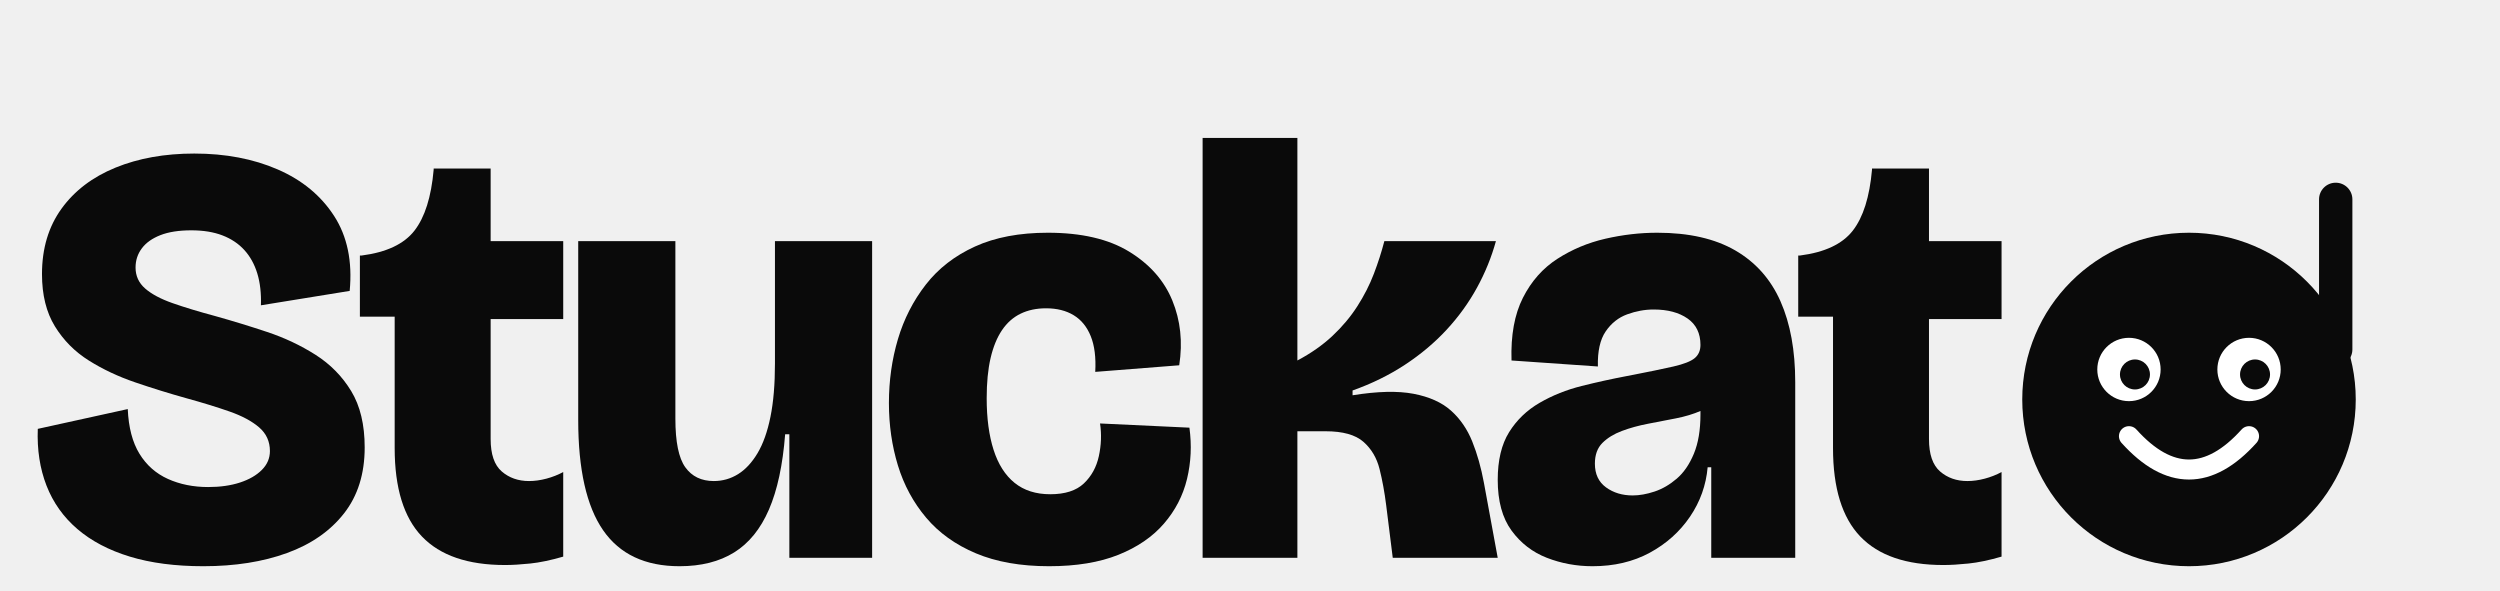
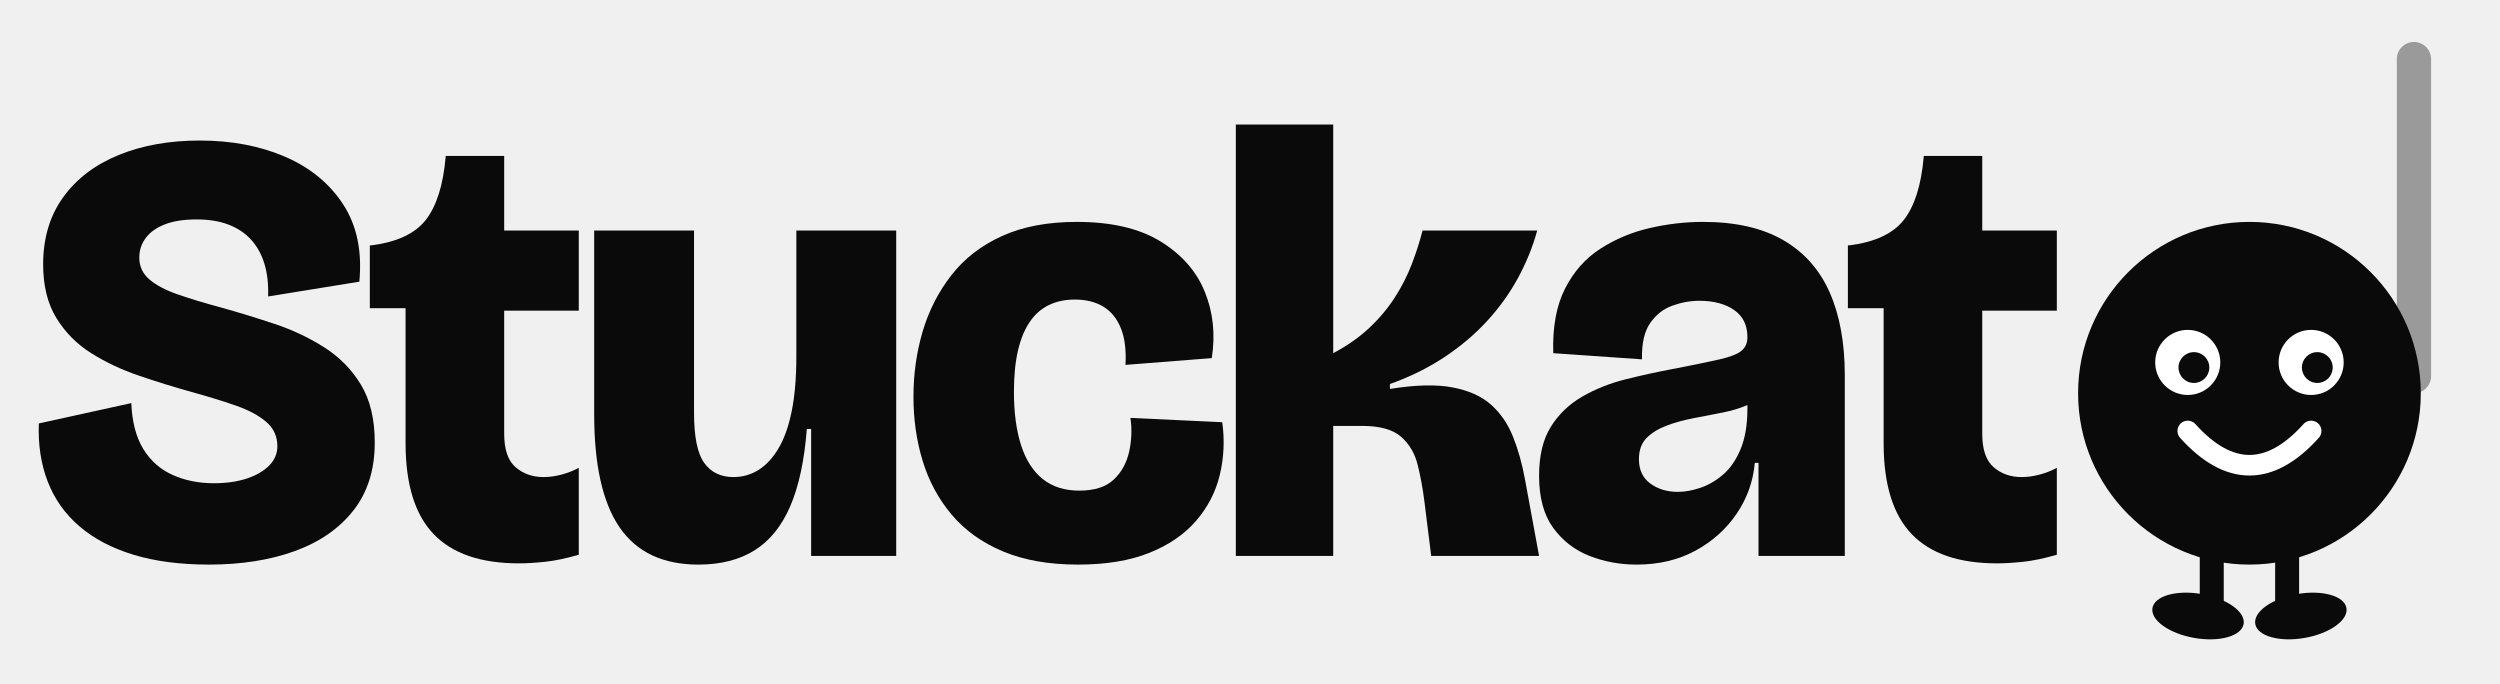
- <svg xmlns="http://www.w3.org/2000/svg" viewBox="-40 -930 4168 984" role="img" aria-label="Stuckato">
+ <svg xmlns="http://www.w3.org/2000/svg" viewBox="-40 -902 4056 1109" role="img" aria-label="Stuckato">
  <path transform="translate(0.0 0) scale(1 -1)" d="M299 -14Q229 -14 176.5 2.0Q124 18 89.0 48.0Q54 78 37.5 120.5Q21 163 23 215L173 248Q175 202 192.5 173.5Q210 145 240.0 131.5Q270 118 307 118Q337 118 360.0 125.5Q383 133 396.5 146.5Q410 160 410 178Q410 202 392.0 217.5Q374 233 342.5 244.0Q311 255 271 266Q228 278 185.5 292.5Q143 307 108.0 329.0Q73 351 51.5 386.0Q30 421 30 473Q30 537 62.5 582.0Q95 627 152.5 650.5Q210 674 284 674Q362 674 423.0 647.5Q484 621 517.0 570.0Q550 519 543 445L395 421Q396 451 389.0 474.0Q382 497 367.5 513.0Q353 529 331.0 537.5Q309 546 279 546Q248 546 227.5 538.0Q207 530 196.5 516.0Q186 502 186 484Q186 463 202.0 449.0Q218 435 248.0 424.5Q278 414 319 403Q362 391 405.5 376.5Q449 362 486.0 338.5Q523 315 545.5 278.0Q568 241 568 184Q568 118 533.5 74.0Q499 30 438.5 8.0Q378 -14 299 -14Z" fill="#0A0A0A" />
  <path transform="translate(555.0 0) scale(1 -1)" d="M247 -12Q154 -12 108.5 35.5Q63 83 63 183V402H5V504H8Q70 512 96.0 545.5Q122 579 128 647V649H223V528H344V398H223V198Q223 160 241.5 144.0Q260 128 287 128Q301 128 316.0 132.0Q331 136 344 143V2Q313 -7 289.0 -9.5Q265 -12 247 -12Z" fill="#0A0A0A" />
  <path transform="translate(893.0 0) scale(1 -1)" d="M200 -14Q114 -14 72.5 46.0Q31 106 31 230V528H193V232Q193 174 209.5 151.0Q226 128 257 128Q279 128 297.5 139.5Q316 151 330.0 174.5Q344 198 351.5 235.0Q359 272 359 324V528H521V238V0H383V206H376Q370 129 349.0 80.5Q328 32 291.0 9.0Q254 -14 200 -14Z" fill="#0A0A0A" />
  <path transform="translate(1420.0 0) scale(1 -1)" d="M289 -14Q218 -14 167.0 7.5Q116 29 84.0 67.0Q52 105 37.0 154.0Q22 203 22 258Q22 314 37.0 364.5Q52 415 83.5 455.5Q115 496 165.5 519.0Q216 542 287 542Q371 542 422.5 510.5Q474 479 494.5 429.0Q515 379 506 321L366 310Q368 346 358.5 369.5Q349 393 330.0 404.5Q311 416 284 416Q260 416 241.5 407.0Q223 398 210.5 379.5Q198 361 191.5 333.0Q185 305 185 266Q185 216 196.5 180.0Q208 144 231.5 125.0Q255 106 291 106Q328 106 347.0 124.0Q366 142 372.0 169.5Q378 197 374 224L523 217Q529 173 519.0 131.5Q509 90 480.5 57.0Q452 24 404.5 5.0Q357 -14 289 -14Z" fill="#0A0A0A" />
  <path transform="translate(1929.0 0) scale(1 -1)" d="M36 0V700H194V329Q228 347 252.5 370.0Q277 393 294.0 419.5Q311 446 321.5 473.5Q332 501 339 528H525Q514 488 493.5 450.5Q473 413 443.0 380.5Q413 348 373.5 322.0Q334 296 286 279V271Q348 281 387.5 273.5Q427 266 450.0 245.5Q473 225 485.5 194.0Q498 163 505 125L528 0H353L342 88Q338 120 331.0 148.0Q324 176 304.0 193.5Q284 211 241 211H194V0Z" fill="#0A0A0A" />
  <path transform="translate(2440.0 0) scale(1 -1)" d="M175 -14Q135 -14 99.0 0.0Q63 14 40.0 45.5Q17 77 17 130Q17 179 36.0 209.5Q55 240 87.0 258.5Q119 277 157.0 286.5Q195 296 232 303Q284 313 310.0 319.0Q336 325 345.5 333.0Q355 341 355 355Q355 384 333.5 399.0Q312 414 277 414Q255 414 233.0 406.0Q211 398 197.0 377.5Q183 357 184 319L40 329Q38 392 59.0 433.5Q80 475 116.5 498.5Q153 522 196.5 532.0Q240 542 283 542Q362 542 413.0 512.5Q464 483 488.5 427.5Q513 372 513 293V199Q513 166 513.0 132.5Q513 99 513.0 66.0Q513 33 513 0H373Q373 36 373.0 73.0Q373 110 373 151H367Q363 106 337.5 68.5Q312 31 270.5 8.5Q229 -14 175 -14ZM242 104Q259 104 278.5 110.5Q298 117 315.5 132.0Q333 147 344.0 173.5Q355 200 355 239V263L382 266Q374 253 355.5 245.0Q337 237 314.0 232.5Q291 228 267.5 223.5Q244 219 224.0 211.5Q204 204 191.5 191.5Q179 179 179 157Q179 131 197.5 117.5Q216 104 242 104Z" fill="#0A0A0A" />
  <path transform="translate(2953.0 0) scale(1 -1)" d="M247 -12Q154 -12 108.5 35.5Q63 83 63 183V402H5V504H8Q70 512 96.0 545.5Q122 579 128 647V649H223V528H344V398H223V198Q223 160 241.5 144.0Q260 128 287 128Q301 128 316.0 132.0Q331 136 344 143V2Q313 -7 289.0 -9.5Q265 -12 247 -12Z" fill="#0A0A0A" />
+   <rect x="3528.9" y="-41.6" width="38.9" height="139.0" rx="19.5" fill="#0A0A0A" />
+   <rect x="3651.2" y="-41.6" width="38.9" height="139.0" rx="19.5" fill="#0A0A0A" />
+   <ellipse cx="3526.1" cy="97.4" rx="75.1" ry="36.1" fill="#0A0A0A" transform="rotate(10 3526.1 97.4)" />
+   <ellipse cx="3692.9" cy="97.4" rx="75.1" ry="36.1" fill="#0A0A0A" transform="rotate(-10 3692.9 97.4)" />
+   <rect x="3848.6" y="-833.9" width="55.6" height="569.9" rx="27.8" fill="#9A9A9A" />
  <circle cx="3609.5" cy="-264.0" r="278.0" fill="#0A0A0A" />
  <circle cx="3509.4" cy="-314.0" r="52.8" fill="#FFFFFF" />
  <circle cx="3709.6" cy="-314.0" r="52.8" fill="#FFFFFF" />
  <circle cx="3519.4" cy="-305.7" r="25.0" fill="#0A0A0A" />
  <circle cx="3719.6" cy="-305.7" r="25.0" fill="#0A0A0A" />
  <path d="M3509.4 -202.8 Q3609.5 -91.6 3709.6 -202.8" fill="none" stroke="#FFFFFF" stroke-width="33.4" stroke-linecap="round" />
-   <rect x="3826.3" y="-625.4" width="55.6" height="305.8" rx="27.8" fill="#0A0A0A" />
</svg>
